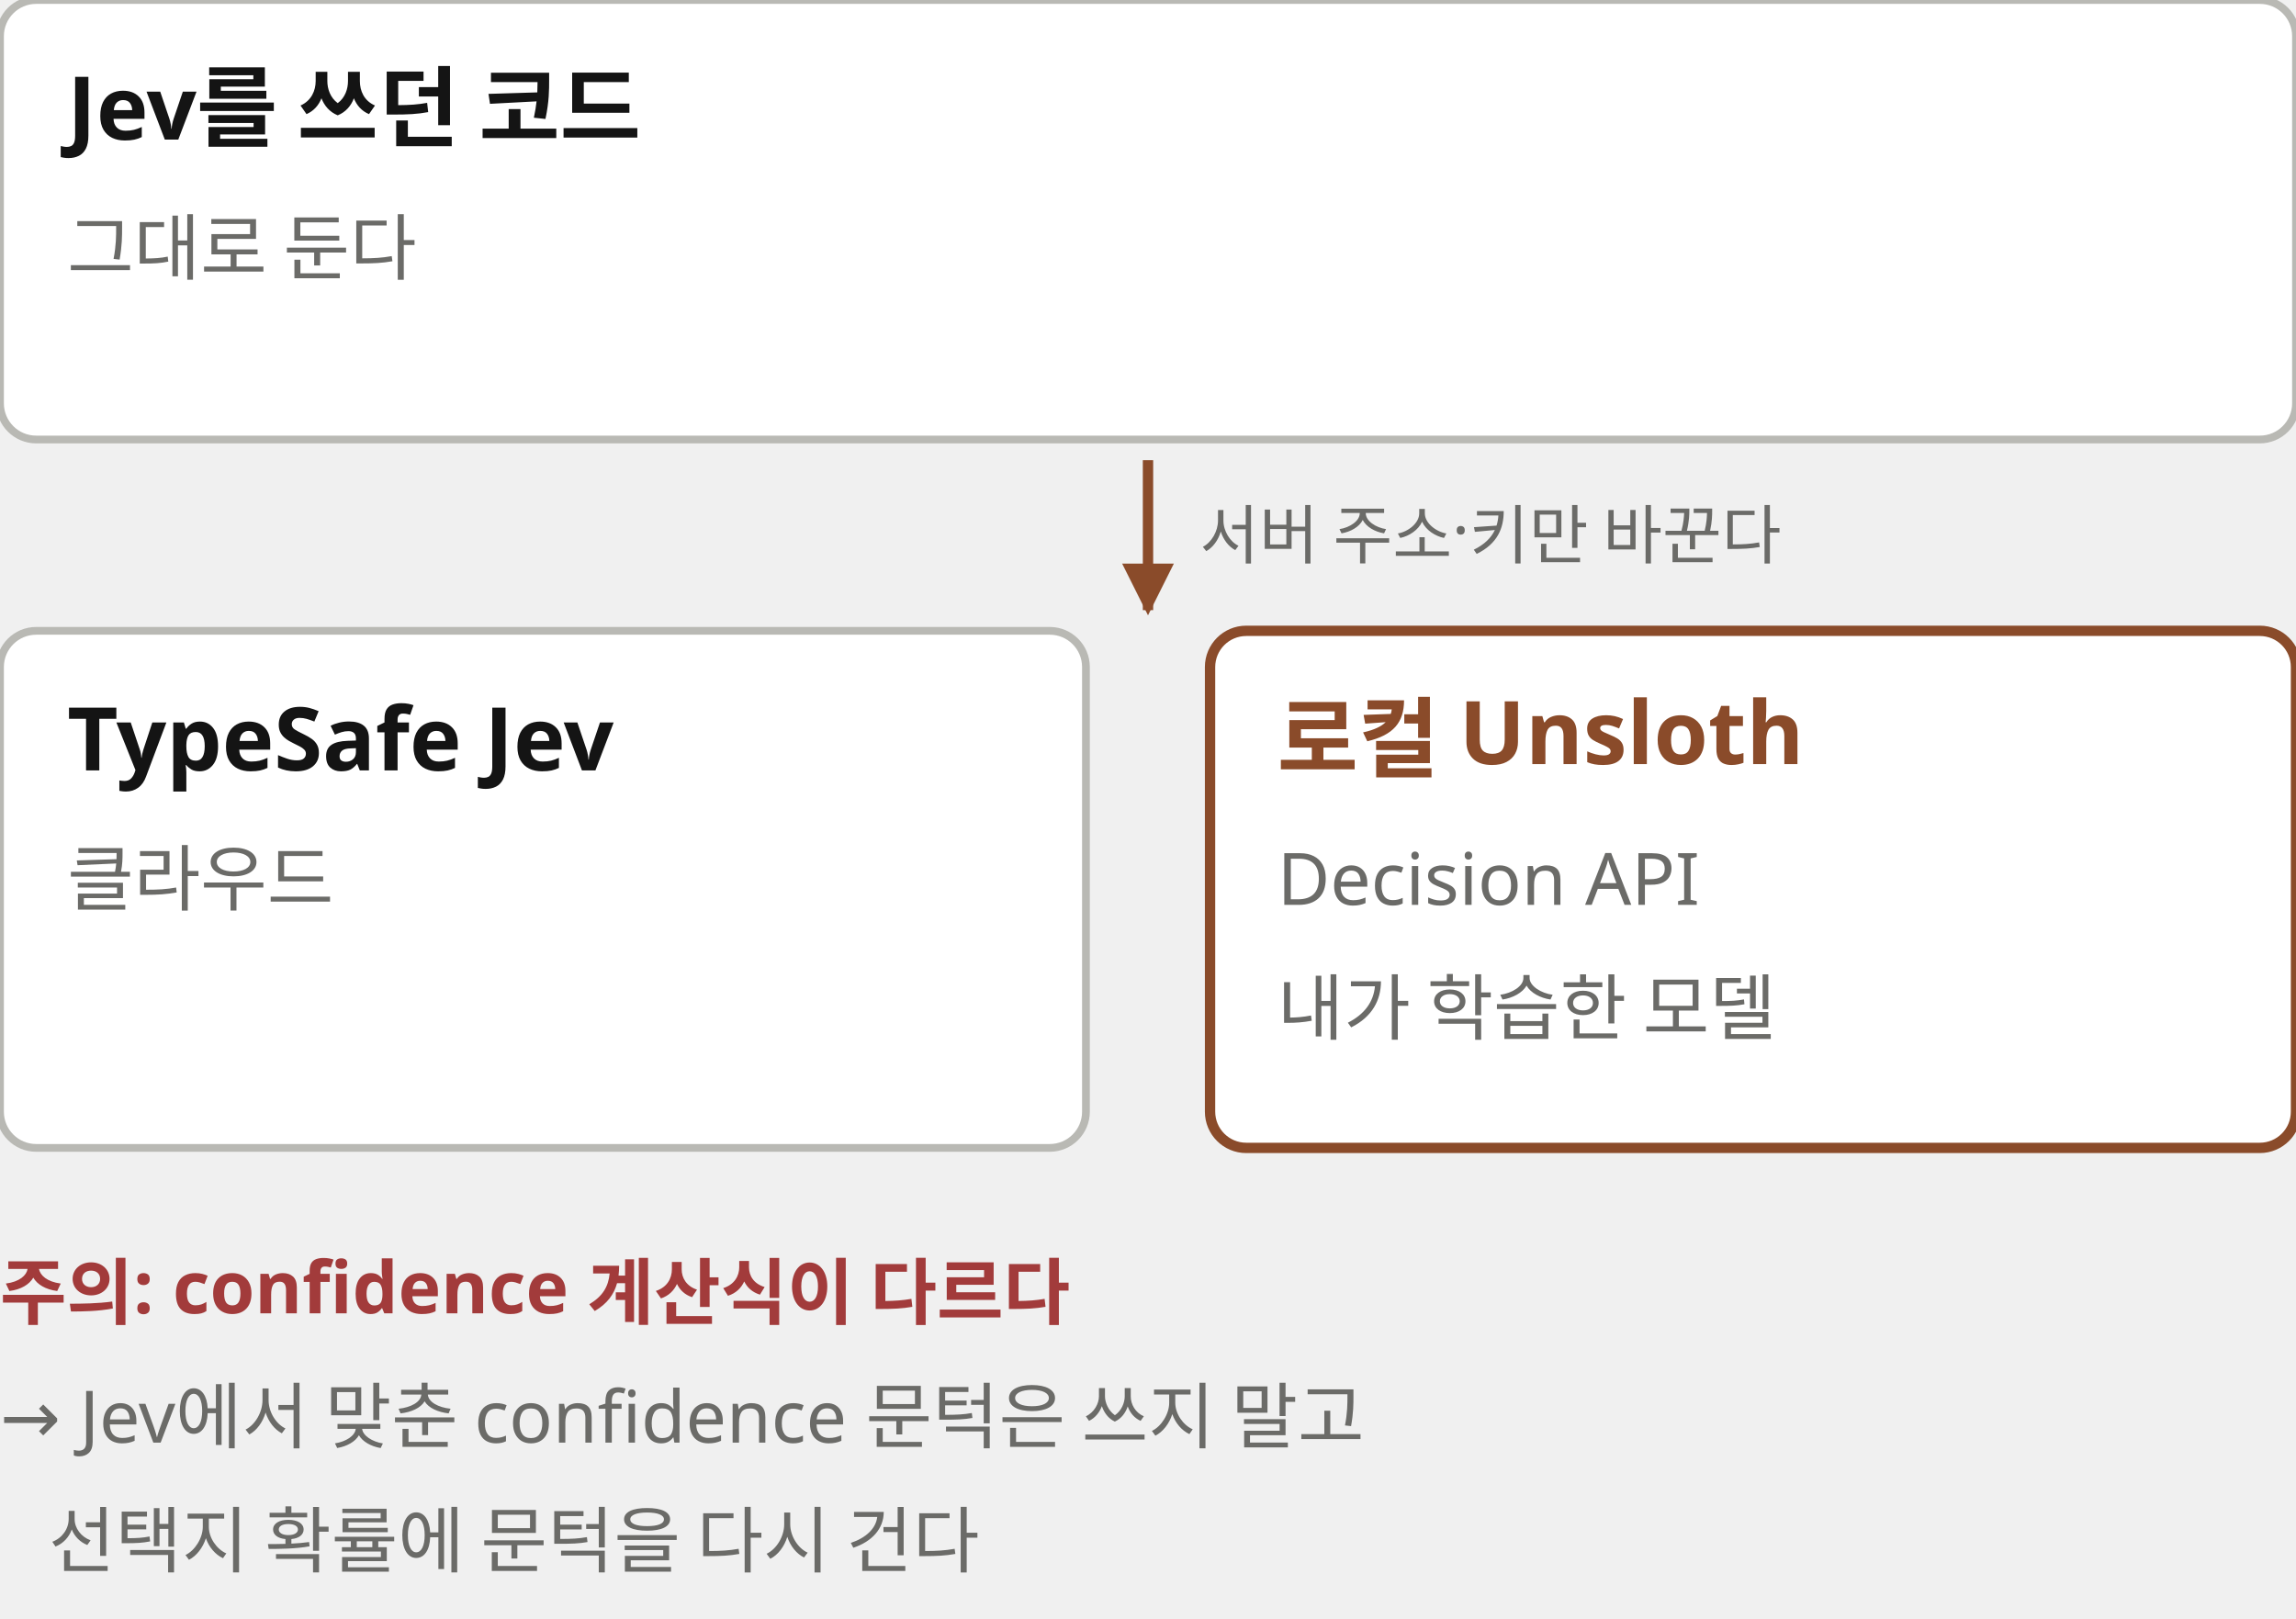
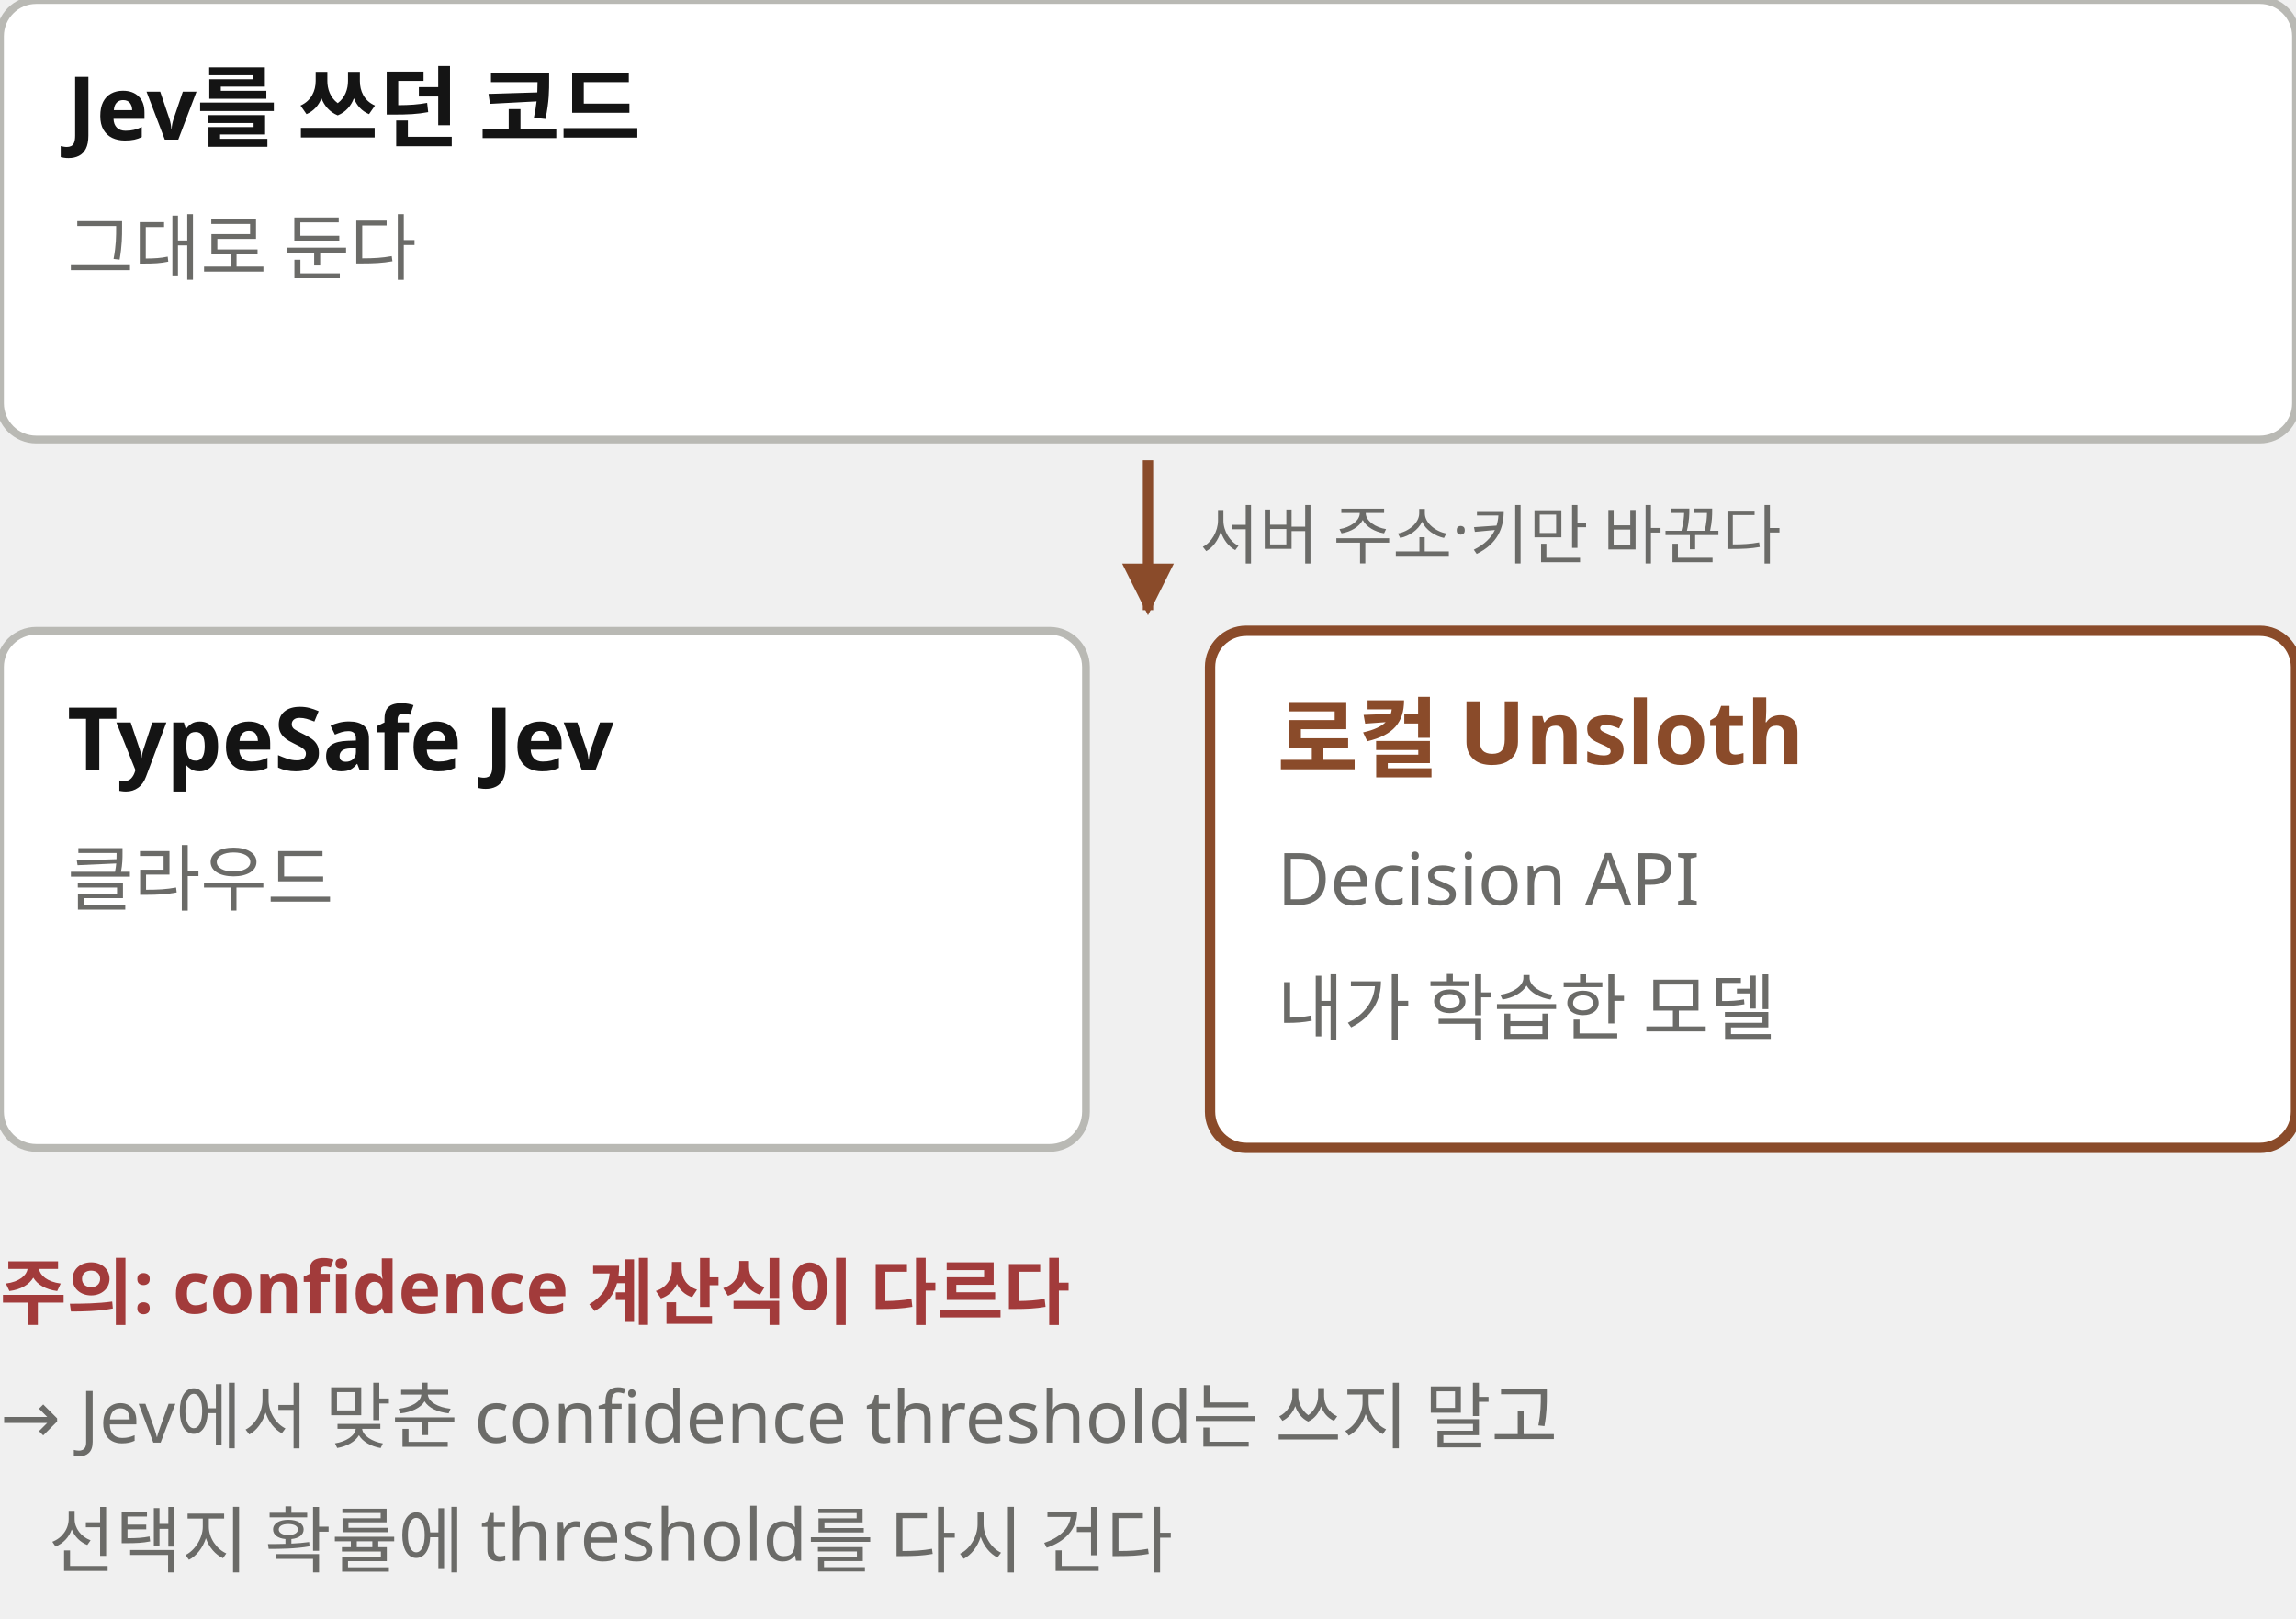
<svg xmlns="http://www.w3.org/2000/svg" viewBox="0 0 888 626" width="888" height="626">
  <defs>
    <marker id="a" viewBox="0 0 10 10" refX="9" refY="5" markerWidth="5" markerHeight="5" orient="auto">
      <path d="M0 0L10 5L0 10z" fill="#8A4B2A" />
    </marker>
  </defs>
  <rect x="0" y="0" width="888" height="170" rx="14" fill="#FFFFFF" stroke="#B9B9B4" stroke-width="3" />
  <text x="26" y="54" font-size="34" fill="#141414" text-anchor="start" font-weight="bold" font-family="NanumGothic, Nanum Gothic, sans-serif" xml:space="preserve">Jev를 쓰던 코드</text>
  <text x="26" y="106" font-size="28" fill="#6B6B68" text-anchor="start" font-weight="normal" font-family="NanumGothic, Nanum Gothic, sans-serif" xml:space="preserve">그대로 둔다</text>
  <line x1="444.0" y1="178" x2="444.0" y2="236" stroke="#8A4B2A" stroke-width="4" marker-end="url(#a)" />
  <text x="464.0" y="216" font-size="25" fill="#6B6B68" text-anchor="start" font-weight="normal" font-family="NanumGothic, Nanum Gothic, sans-serif" xml:space="preserve">서버 주소·키만 바꾼다</text>
  <rect x="0" y="244" width="420" height="200" rx="14" fill="#FFFFFF" stroke="#B9B9B4" stroke-width="3" />
  <text x="26" y="298" font-size="34" fill="#141414" text-anchor="start" font-weight="bold" font-family="NanumGothic, Nanum Gothic, sans-serif" xml:space="preserve">TypeSafe Jev</text>
  <text x="26" y="350" font-size="28" fill="#6B6B68" text-anchor="start" font-weight="normal" font-family="NanumGothic, Nanum Gothic, sans-serif" xml:space="preserve">클라우드</text>
  <rect x="468" y="244" width="420" height="200" rx="14" fill="#FFFFFF" stroke="#8A4B2A" stroke-width="4" />
  <text x="494" y="298" font-size="34" fill="#8A4B2A" text-anchor="start" font-weight="bold" font-family="NanumGothic, Nanum Gothic, sans-serif" xml:space="preserve">로컬 Unsloth</text>
  <text x="494" y="350" font-size="28" fill="#6B6B68" text-anchor="start" font-weight="normal" font-family="NanumGothic, Nanum Gothic, sans-serif" xml:space="preserve">Decision API</text>
  <text x="494" y="400" font-size="28" fill="#6B6B68" text-anchor="start" font-weight="normal" font-family="NanumGothic, Nanum Gothic, sans-serif" xml:space="preserve">내가 학습한 모델</text>
  <text x="0" y="510" font-size="28" fill="#A23B3B" text-anchor="start" font-weight="bold" font-family="NanumGothic, Nanum Gothic, sans-serif" xml:space="preserve">주의: confidence 계산식이 다르다</text>
-   <text x="0" y="558" font-size="28" fill="#6B6B68" text-anchor="start" font-weight="normal" font-family="NanumGothic, Nanum Gothic, sans-serif" xml:space="preserve">→ Jev에서 맞춘 confidence 문턱은 쓰지 말고</text>
-   <text x="0" y="606" font-size="28" fill="#6B6B68" text-anchor="start" font-weight="normal" font-family="NanumGothic, Nanum Gothic, sans-serif" xml:space="preserve">   선택지 확률에 문턱을 다시 건다</text>
+   <text x="0" y="558" font-size="28" fill="#6B6B68" text-anchor="start" font-weight="normal" font-family="NanumGothic, Nanum Gothic, sans-serif" xml:space="preserve">→ Jev에서 맞춘 confidence threshold는 쓰지 말고</text>
+   <text x="0" y="606" font-size="28" fill="#6B6B68" text-anchor="start" font-weight="normal" font-family="NanumGothic, Nanum Gothic, sans-serif" xml:space="preserve">   선택지 확률에 threshold를 다시 건다</text>
</svg>
